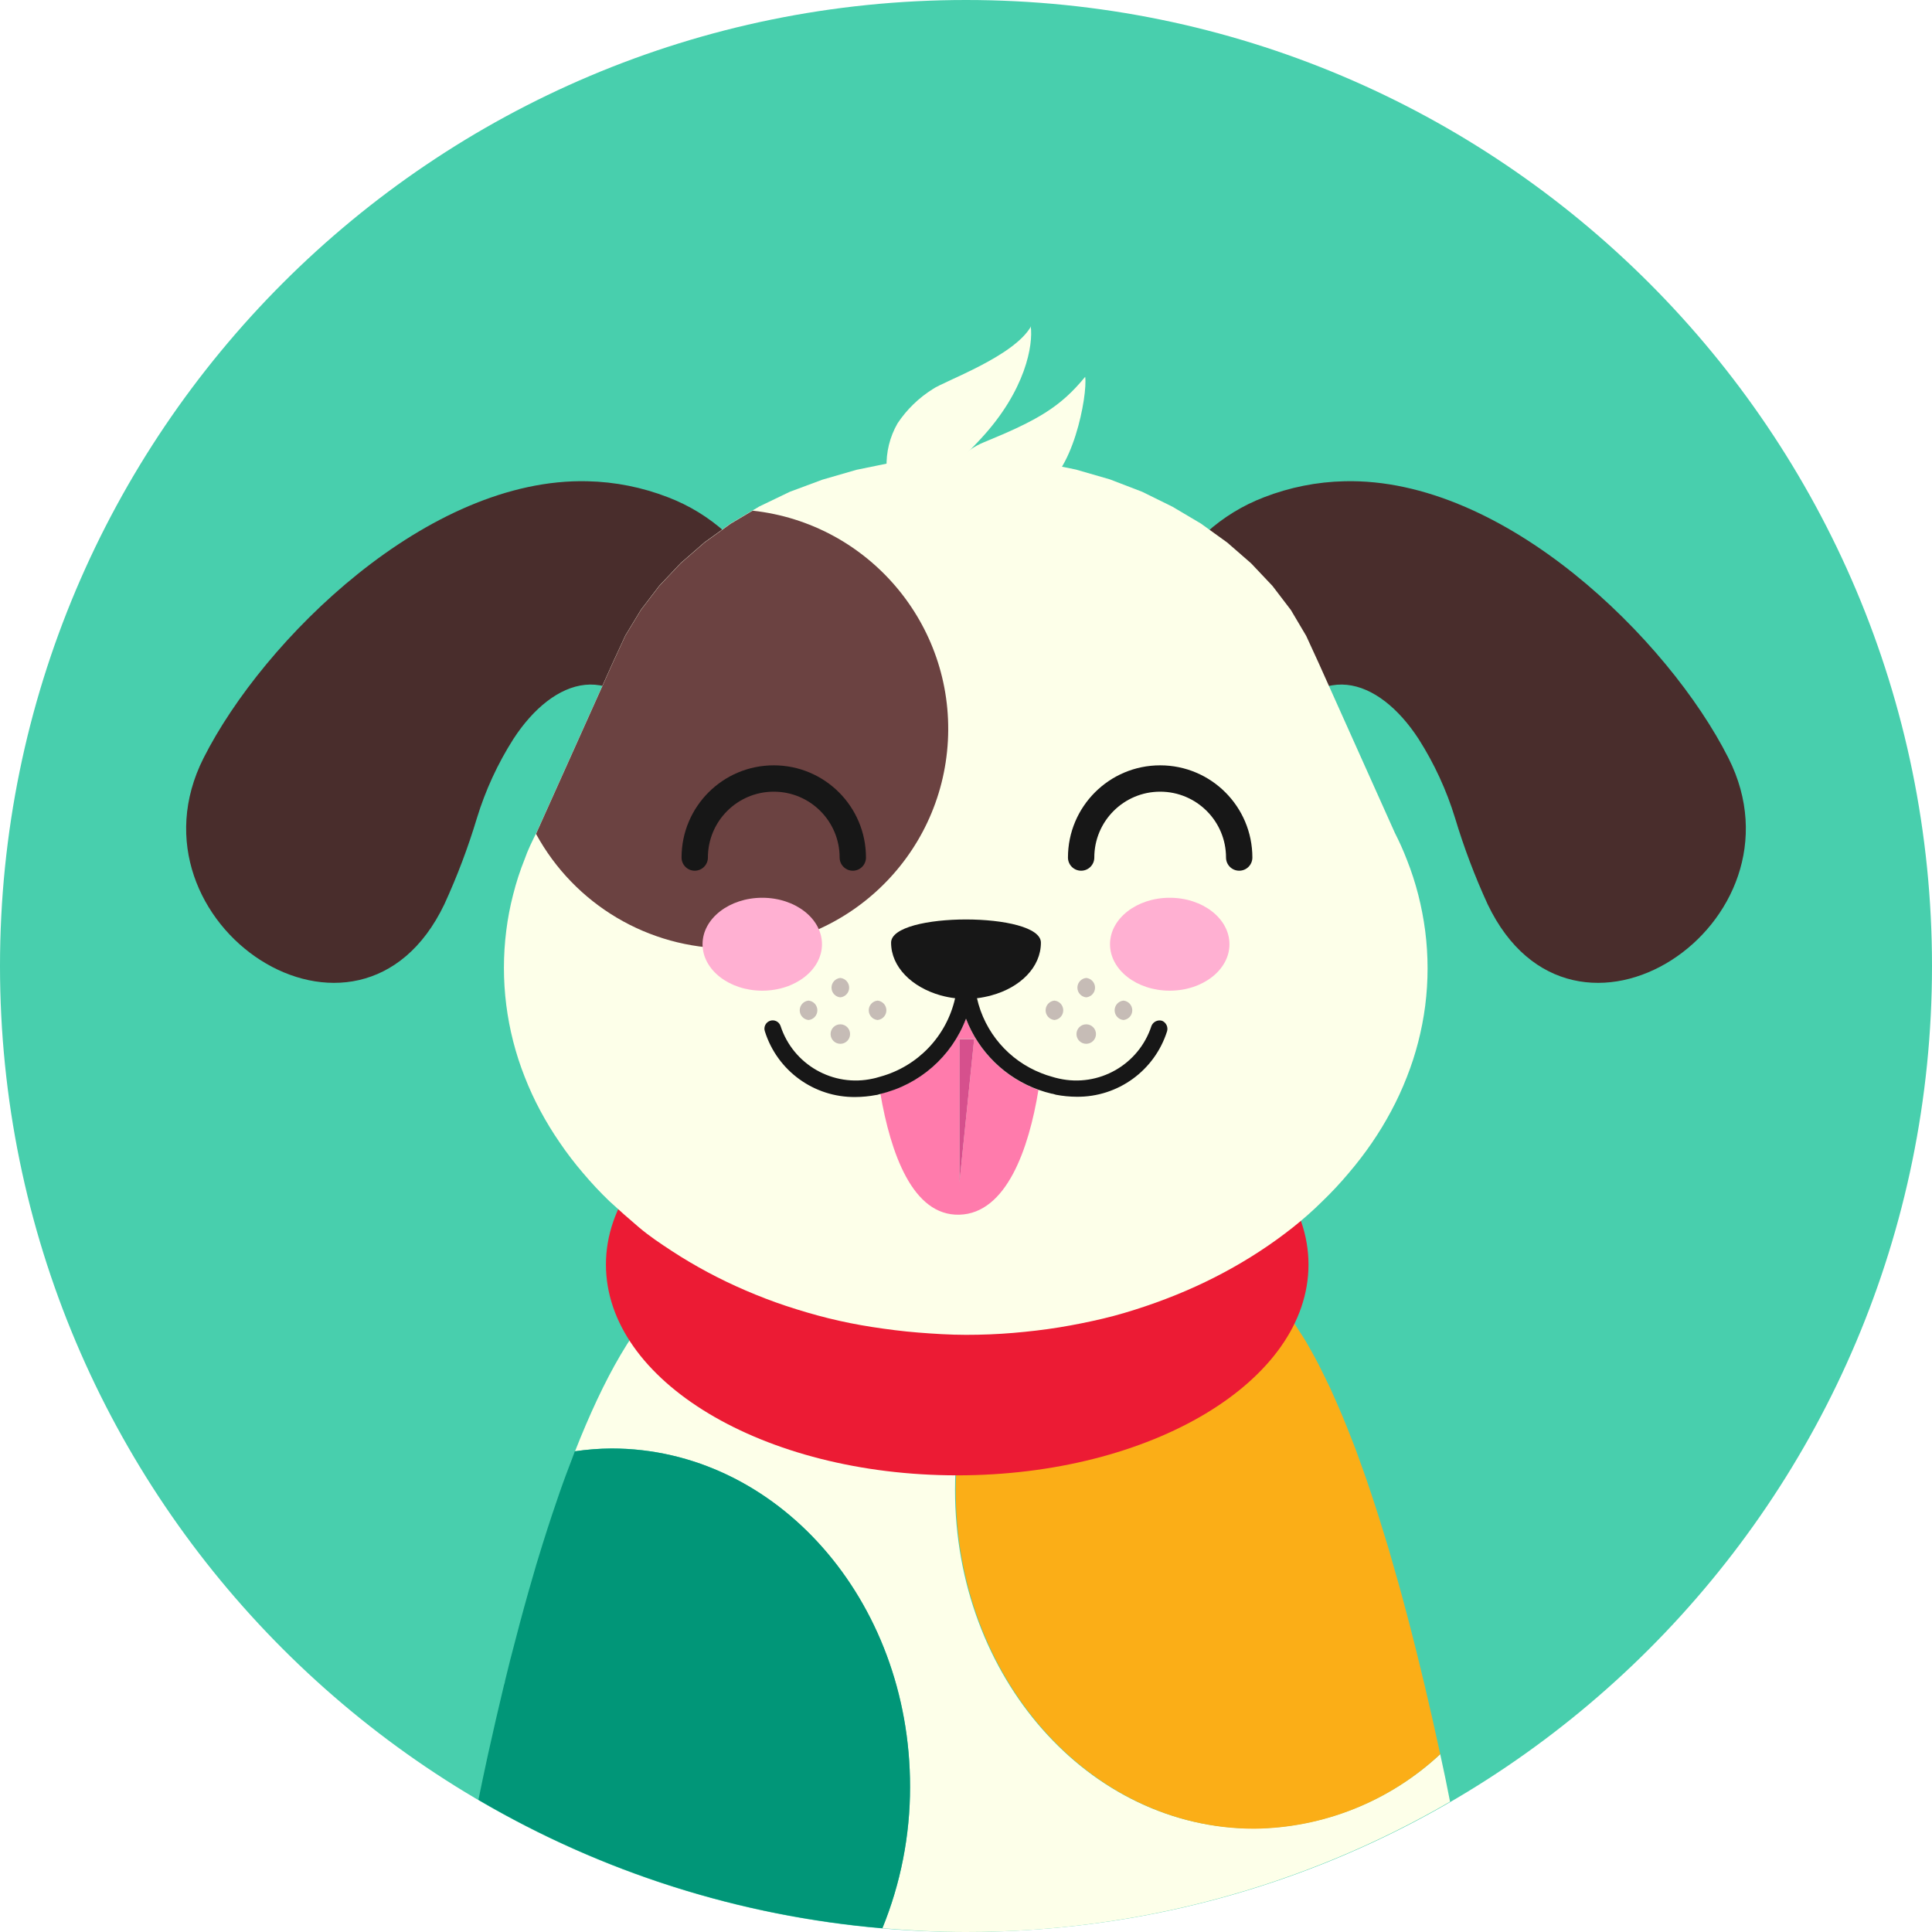
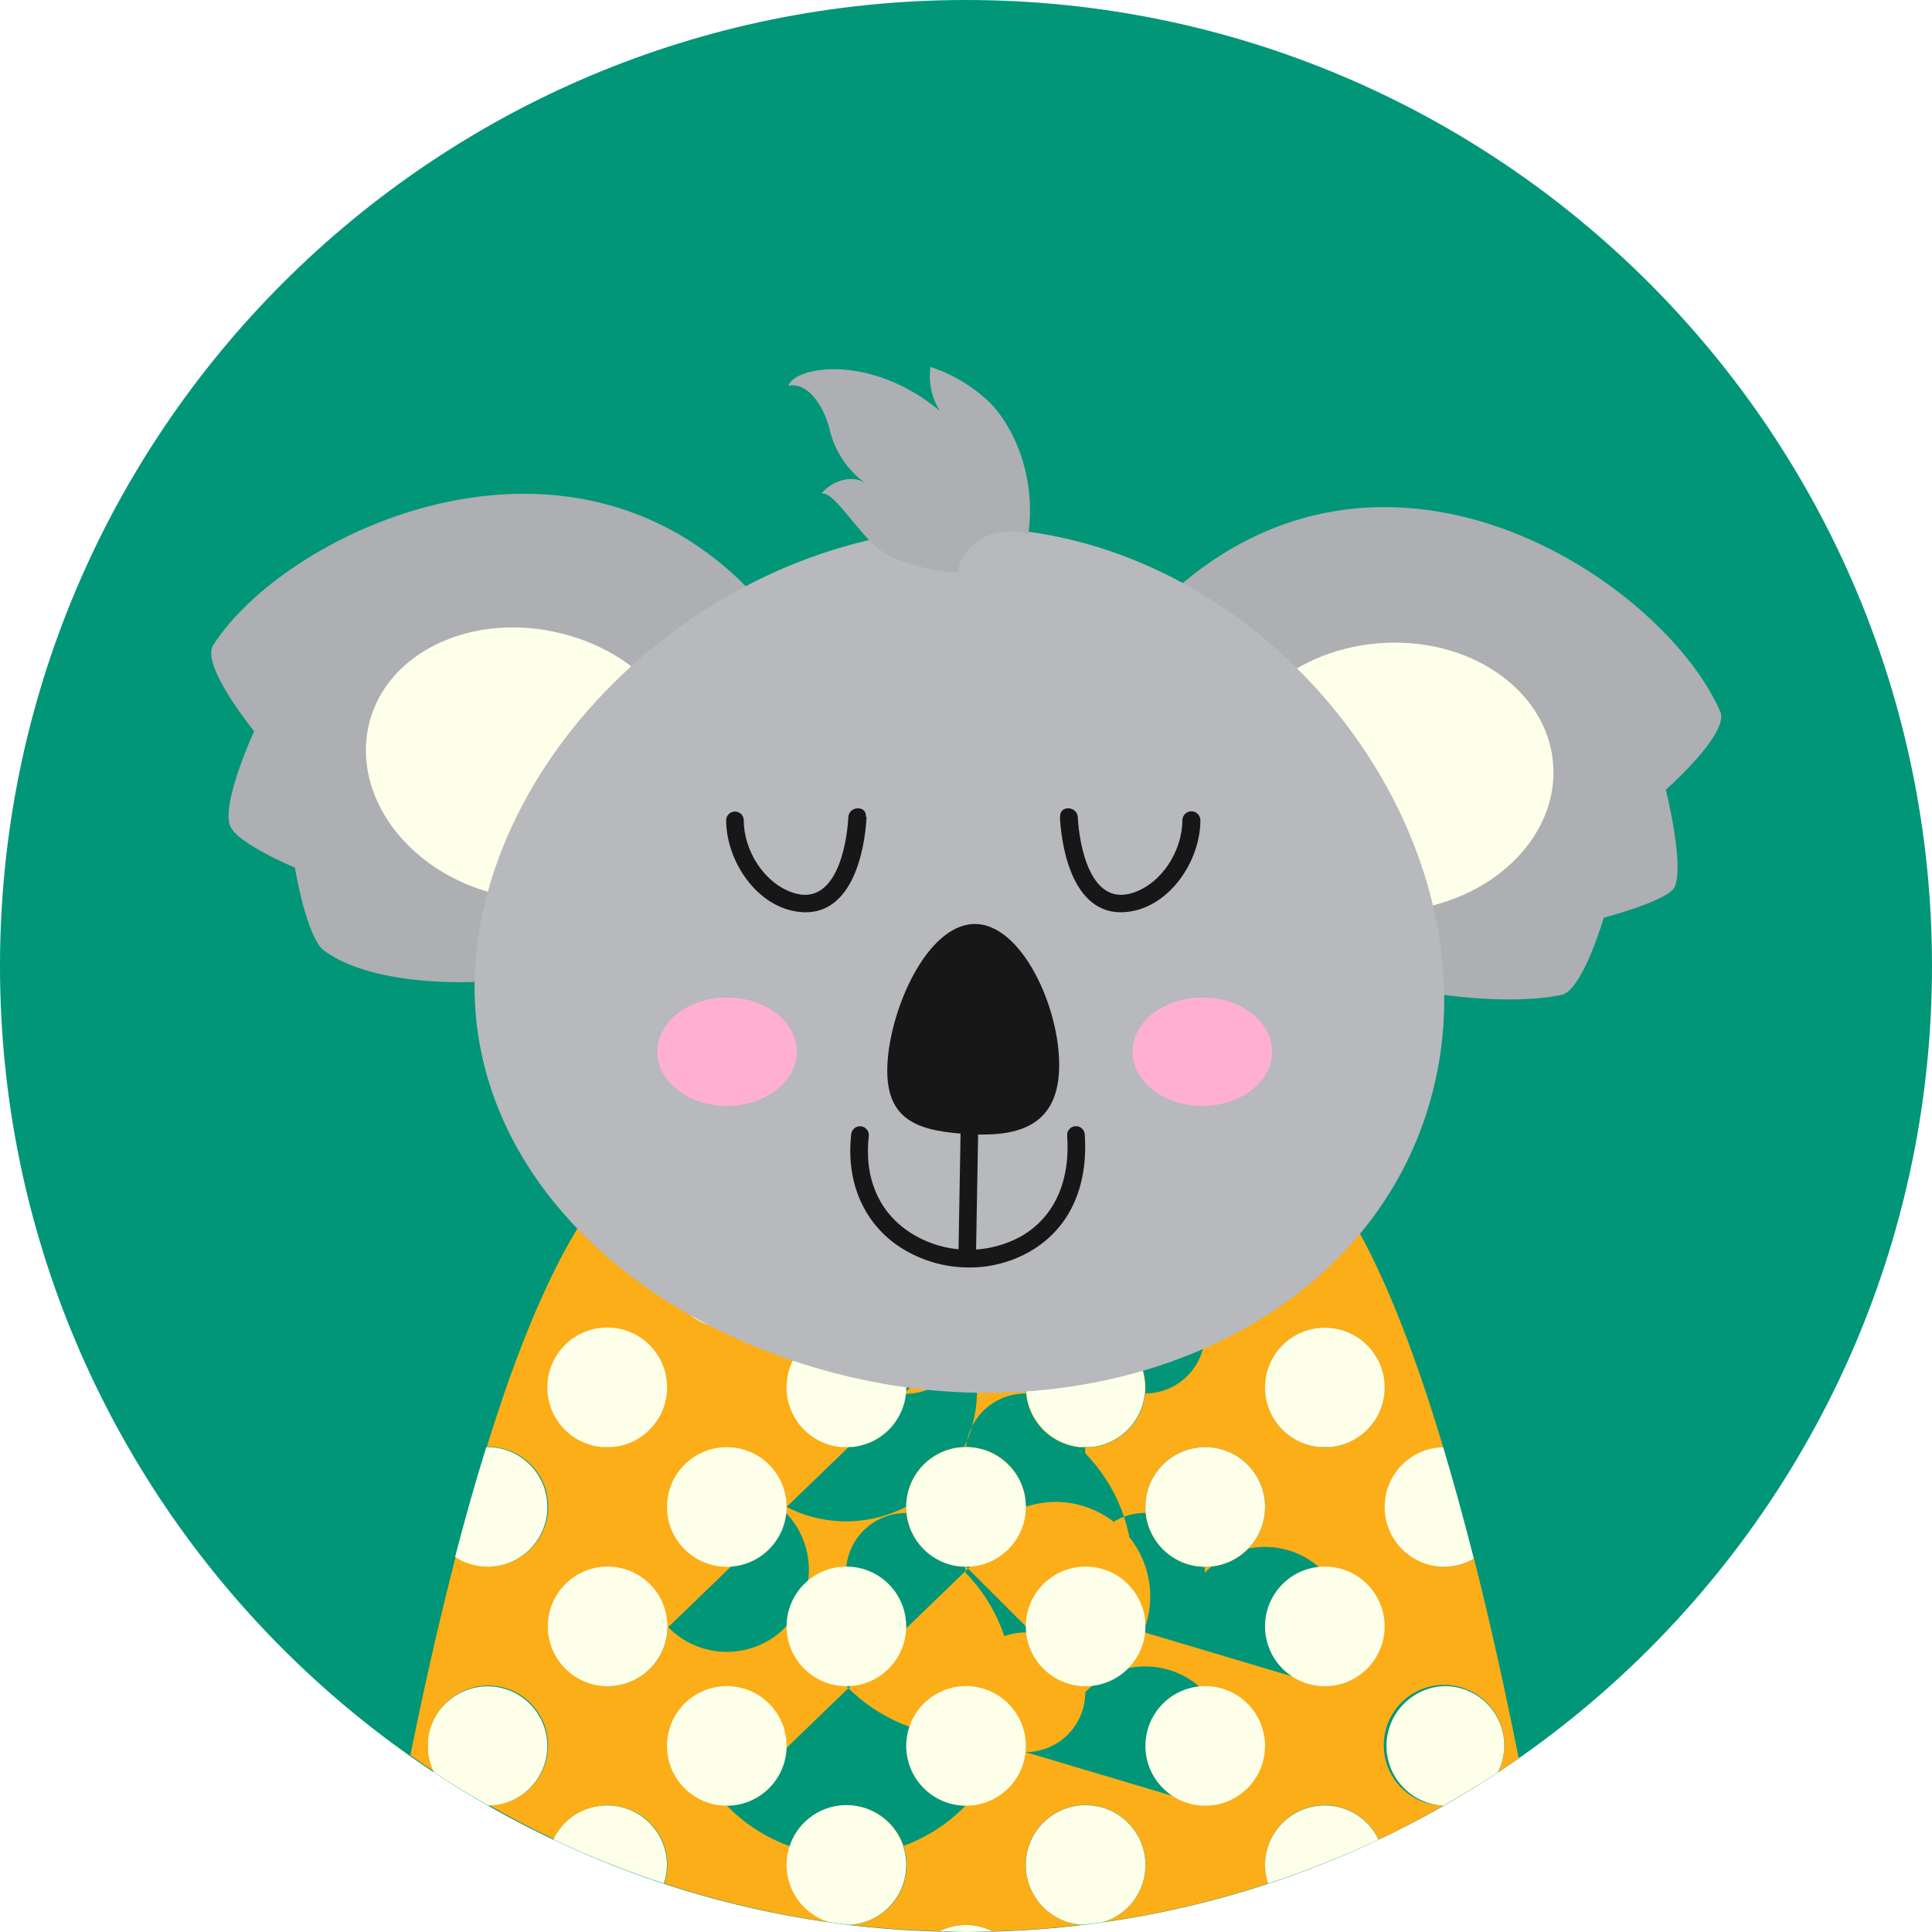
<svg xmlns="http://www.w3.org/2000/svg" width="220" height="220">
  <g>
    <rect fill="none" id="canvas_background" height="222" width="222" y="-1" x="-1" />
  </g>
  <g>
-     <g id="dog">
-       <circle id="svg_1" fill="#48cfad" r="110" cy="110" cx="110" />
-       <path id="svg_2" fill="#fdffe9" d="m164,199.75a31.5,31.5 0 0 1 -21.25,8.46c-18.79,0 -34,-17.25 -34,-38.54c0,-12.29 5.1,-23.22 13,-30.27c-16.8,-1.72 -37.1,1 -45.2,7.54c-4.14,3.34 -7.83,10.08 -11.07,18.32a29.91,29.91 0 0 1 4.15,-0.32c18.79,0 34,17.25 34,38.54a42.53,42.53 0 0 1 -3.15,16.09c3.13,0.26 6.29,0.43 9.49,0.43a109.46,109.46 0 0 0 55.15,-14.84q-0.51,-2.65 -1.12,-5.41z" />
-       <path id="svg_3" fill="#fdffe9" d="m64.77,167.09c0.23,-0.63 0.47,-1.23 0.71,-1.83l0,0l-0.71,1.83z" />
-       <path id="svg_4" fill="#fdffe9" d="m121.75,139.4c2.42,0.25 4.76,0.59 7,1c-2.24,-0.4 -4.58,-0.75 -7,-1z" />
-       <path id="svg_5" fill="#fbae17" d="m164,199.74c-1.11,-5.13 -2.36,-10.48 -3.75,-15.74c-0.05,-0.22 -0.11,-0.43 -0.17,-0.64c-0.28,-1.06 -0.56,-2.12 -0.86,-3.16c-0.1,-0.37 -0.2,-0.73 -0.31,-1.09c-0.25,-0.89 -0.5,-1.78 -0.76,-2.66c-0.13,-0.44 -0.27,-0.87 -0.4,-1.31c-0.24,-0.79 -0.48,-1.58 -0.73,-2.36l-0.45,-1.4c-0.24,-0.72 -0.47,-1.45 -0.72,-2.16c-0.16,-0.48 -0.33,-1 -0.49,-1.43c-0.24,-0.68 -0.48,-1.34 -0.72,-2c-0.18,-0.48 -0.35,-1 -0.53,-1.42c-0.24,-0.63 -0.49,-1.25 -0.73,-1.86c-0.19,-0.46 -0.37,-0.92 -0.56,-1.37s-0.5,-1.16 -0.75,-1.73s-0.38,-0.87 -0.58,-1.3s-0.51,-1.07 -0.77,-1.59l-0.6,-1.2c-0.26,-0.51 -0.53,-1 -0.8,-1.48s-0.4,-0.72 -0.6,-1.06s-0.58,-0.92 -0.87,-1.36s-0.38,-0.61 -0.58,-0.89c-0.32,-0.47 -0.65,-0.89 -1,-1.31c-0.17,-0.21 -0.33,-0.45 -0.5,-0.65a18.58,18.58 0 0 0 -1.52,-1.63a16.44,16.44 0 0 0 -1.62,-1.3l-0.46,-0.31a19.28,19.28 0 0 0 -1.79,-1.08l-0.16,-0.09c-0.71,-0.37 -1.47,-0.72 -2.26,-1.05l-0.49,-0.2c-0.76,-0.3 -1.54,-0.59 -2.37,-0.86l-0.1,-0.05c-0.92,-0.3 -1.89,-0.57 -2.88,-0.83l-0.29,-0.07c-1,-0.24 -2,-0.47 -3,-0.67l0,0c-2.22,-0.43 -4.56,-0.77 -7,-1l0,0c-7.92,7.05 -13,18 -13,30.27c0,21.29 15.24,38.54 34,38.54a31.5,31.5 0 0 0 21.17,-8.49l0,-0.01z" />
-       <path id="svg_6" fill="#019678" d="m69.63,164.94a30.2,30.2 0 0 0 -4.17,0.32l-0.69,1.83c-0.12,0.31 -0.24,0.62 -0.35,0.93c-0.23,0.63 -0.46,1.25 -0.68,1.89c-0.1,0.28 -0.2,0.56 -0.29,0.85c-0.76,2.2 -1.49,4.47 -2.19,6.78l-0.21,0.69c-0.22,0.75 -0.44,1.5 -0.65,2.25l-0.18,0.62c-0.7,2.47 -1.37,5 -2,7.45l-0.12,0.46l-0.6,2.43c0,0.15 -0.07,0.29 -0.11,0.44c-0.62,2.57 -1.2,5.11 -1.75,7.59l-0.06,0.26l-0.51,2.38l-0.09,0.42c-0.17,0.81 -0.34,1.62 -0.5,2.42a109.33,109.33 0 0 0 46,14.62a42.53,42.53 0 0 0 3.15,-16.09c0.03,-21.29 -15.21,-38.54 -34,-38.54z" />
-       <ellipse id="svg_7" fill="#ec1b34" ry="24" rx="40" cy="144" cx="109" />
-       <path id="svg_8" fill-rule="evenodd" fill="#492d2c" d="m129.19,81.46s0.11,-0.93 0.36,-2.4s0.66,-3.5 1.27,-5.72a43,43 0 0 1 2.51,-6.87a19.64,19.64 0 0 1 4.06,-5.84a20.93,20.93 0 0 1 6.53,-4a27,27 0 0 1 9.19,-1.83c9.08,-0.22 18.3,4.27 26.1,10.52s14.2,14.24 17.61,21c9.5,18.84 -17.69,37 -27.42,16.65a76.12,76.12 0 0 1 -3.71,-9.82a36.87,36.87 0 0 0 -4.15,-9c-4.55,-7 -11.69,-9.47 -16.65,0.08c-1.68,3.24 -3.5,4.68 -5.29,5a6.55,6.55 0 0 1 -5.08,-1.58a19.81,19.81 0 0 1 -3.82,-4c-0.94,-1.21 -1.51,-2.19 -1.51,-2.19z" />
-       <path id="svg_9" fill-rule="evenodd" fill="#492d2c" d="m90.81,81.46s-0.11,-0.93 -0.36,-2.4s-0.66,-3.5 -1.27,-5.72a43,43 0 0 0 -2.51,-6.87a19.64,19.64 0 0 0 -4.06,-5.84a20.93,20.93 0 0 0 -6.53,-4a27,27 0 0 0 -9.19,-1.83c-9.08,-0.22 -18.3,4.27 -26.1,10.52s-14.2,14.24 -17.61,21c-9.5,18.84 17.69,37 27.42,16.65a76.12,76.12 0 0 0 3.71,-9.82a36.87,36.87 0 0 1 4.15,-9c4.55,-7 11.69,-9.47 16.65,0.08c1.68,3.24 3.5,4.68 5.29,5a6.55,6.55 0 0 0 5.08,-1.58a19.81,19.81 0 0 0 3.82,-4c0.94,-1.21 1.51,-2.19 1.51,-2.19z" />
-       <path id="svg_10" fill-rule="evenodd" fill="#fdffe9" d="m110,152c1.82,0 3.61,-0.07 5.38,-0.22s3.51,-0.35 5.23,-0.63s3.39,-0.62 5,-1s3.27,-0.88 4.84,-1.41s3.11,-1.12 4.6,-1.76s2.94,-1.34 4.34,-2.09s2.75,-1.55 4.05,-2.4s2.55,-1.75 3.74,-2.69s2.32,-1.94 3.39,-3a41.58,41.58 0 0 0 3,-3.21a40.81,40.81 0 0 0 2.64,-3.44a38,38 0 0 0 2.21,-3.64a35,35 0 0 0 1.77,-3.84a33.32,33.32 0 0 0 1.3,-4a34,34 0 0 0 0.8,-4.14a33.74,33.74 0 0 0 0,-8.52l0,0a35.25,35.25 0 0 0 -0.79,-4.12l0,0l0,0a33,33 0 0 0 -1.3,-4a32.12,32.12 0 0 0 -1.37,-3.06l-8.68,-19.35l-1.41,-3.07l-1.74,-2.94l-2.1,-2.75l-2.43,-2.57l-2.72,-2.37l-3,-2.16l-3.24,-1.92l-3.45,-1.7l-3.67,-1.41l-3.87,-1.12l-4,-0.82l-4.18,-0.51l-4.34,-0.14l-4.3,0.17l-4.18,0.51l-4,0.82l-3.87,1.12l-3.71,1.38l-3.47,1.67l-3.24,1.92l-3,2.16l-2.72,2.37l-2.43,2.57l-2.1,2.75l-1.77,2.92l-1.42,3.07l-8.68,19.34c-0.5,1 -1,2 -1.37,3.07a31.11,31.11 0 0 0 -1.3,4l0,0a31.69,31.69 0 0 0 -0.79,4.13l0,0a33.79,33.79 0 0 0 2.1,16.66a35,35 0 0 0 1.77,3.84a38.07,38.07 0 0 0 2.22,3.64a38.69,38.69 0 0 0 2.63,3.44a41.58,41.58 0 0 0 3,3.21c1.08,1 2.21,2 3.39,3s2.44,1.84 3.74,2.69s2.65,1.65 4.05,2.4s2.85,1.45 4.34,2.09s3,1.23 4.6,1.76s3.19,1 4.84,1.41s3.32,0.74 5,1s3.45,0.49 5.22,0.63s3.64,0.26 5.45,0.26z" />
-       <path id="svg_11" fill="#171717" d="m141.11,99.15a1.5,1.5 0 0 1 -1.5,-1.5a7.5,7.5 0 0 0 -15,0a1.5,1.5 0 0 1 -3,0a10.5,10.5 0 0 1 21,0a1.5,1.5 0 0 1 -1.5,1.5z" />
-       <path id="svg_12" fill="#6b4241" d="m83,108a25,25 0 0 0 2.71,-49.85l-2.48,1.47l-3,2.16l-2.72,2.37l-2.43,2.57l-2.1,2.75l-1.77,2.92l-1.42,3.07l-8.68,19.34l-0.07,0.16a25,25 0 0 0 21.96,13.04z" />
-       <path id="svg_13" fill="#171717" d="m97.11,99.15a1.5,1.5 0 0 1 -1.5,-1.5a7.5,7.5 0 0 0 -15,0a1.5,1.5 0 0 1 -3,0a10.5,10.5 0 0 1 21,0a1.5,1.5 0 0 1 -1.5,1.5z" />
-       <path id="svg_14" fill="#ff7bac" d="m110,116a13.84,13.84 0 0 1 -9.75,8.53c1.16,6.72 3.64,13.94 9,13.79s7.91,-7.51 9,-14.21a13.9,13.9 0 0 1 -8.25,-8.11zm-0.75,18.68l0,-16.4l1.68,0l-1.68,16.4z" />
-       <polygon id="svg_15" fill="#d6508d" points="109.25,134.71 110.93,118.31 109.25,118.31 109.25,134.71 " />
-       <path id="svg_16" fill="#171717" d="m132.33,116.24a1,1 0 0 0 -1.21,0.58a9,9 0 0 1 -10.53,6a8.48,8.48 0 0 1 -0.83,-0.22a9.88,9.88 0 0 1 -1.16,-0.39a12,12 0 0 1 -7.35,-8.54a11.34,11.34 0 0 0 1.66,-0.33l0,0c3.27,-0.89 5.62,-3.2 5.62,-6c0,-3.52 -17.06,-3.52 -17.06,0c0,2.76 2.35,5.07 5.62,6l0,0a11.22,11.22 0 0 0 1.67,0.33a12,12 0 0 1 -8.52,8.93l-0.28,0.08a5.54,5.54 0 0 1 -0.55,0.14a9,9 0 0 1 -10.53,-6a0.94,0.94 0 1 0 -1.78,0.63a10.68,10.68 0 0 0 10.29,7.47a13,13 0 0 0 2.37,-0.23c0.16,0 0.32,-0.09 0.48,-0.12l0,0a13.84,13.84 0 0 0 9.76,-8.57a13.9,13.9 0 0 0 8.3,8.11a13.43,13.43 0 0 0 1.46,0.43c0.16,0 0.32,0.09 0.48,0.12a13,13 0 0 0 2.37,0.23a10.68,10.68 0 0 0 10.29,-7.47a1,1 0 0 0 -0.57,-1.18z" />
-       <path id="svg_17" fill="#c6bcb6" d="m123.69,113.57a1.11,1.11 0 0 0 0,-2.21a1.11,1.11 0 0 0 0,2.21z" />
-       <path id="svg_18" fill="#c6bcb6" d="m127.93,116.15a1.11,1.11 0 0 0 0,-2.21a1.11,1.11 0 0 0 0,2.21z" />
-       <path id="svg_19" fill="#c6bcb6" d="m120.07,116.15a1.11,1.11 0 0 0 0,-2.21a1.11,1.11 0 0 0 0,2.21z" />
-       <path id="svg_20" fill="#c6bcb6" d="m123.69,118.86a1.11,1.11 0 0 0 0,-2.22a1.11,1.11 0 0 0 0,2.22z" />
-       <path id="svg_21" fill="#c6bcb6" d="m95.69,113.57a1.11,1.11 0 0 0 0,-2.21a1.11,1.11 0 0 0 0,2.21z" />
-       <path id="svg_22" fill="#c6bcb6" d="m99.93,116.15a1.11,1.11 0 0 0 0,-2.21a1.11,1.11 0 0 0 0,2.21z" />
-       <path id="svg_23" fill="#c6bcb6" d="m92.07,116.15a1.11,1.11 0 0 0 0,-2.21a1.11,1.11 0 0 0 0,2.21z" />
-       <path id="svg_24" fill="#c6bcb6" d="m95.69,118.86a1.11,1.11 0 0 0 0,-2.22a1.11,1.11 0 0 0 0,2.22z" />
-       <path id="svg_25" fill="#fdffe9" d="m117.37,37.15c0.29,2.08 -0.54,7.29 -5.72,12.85c-2.28,2.45 -2.07,1.94 -2.95,3.19a14.09,14.09 0 0 1 -3.26,3.28a7.62,7.62 0 0 1 -3.85,1.88a29.93,29.93 0 0 1 -0.63,-5.07a9.41,9.41 0 0 1 1.25,-5.08a13.29,13.29 0 0 1 4,-3.89c1.33,-0.93 9.26,-3.71 11.2,-7.16" />
-       <path id="svg_26" fill="#fdffe9" d="m123.57,42.9c0.3,2.08 -1.45,11.44 -5.29,12.77c-0.47,1.54 -2.94,0.79 -3.82,2a13.94,13.94 0 0 1 -3.26,3.33a12.22,12.22 0 0 1 -4.9,2.13a12.12,12.12 0 0 1 0.42,-5.32c0.46,-1.53 1.1,-5.71 5.3,-7.44c6.12,-2.51 8.71,-4 11.55,-7.46" />
-       <ellipse id="svg_27" fill="#ffb0d2" ry="5.29" rx="6.8" cy="107.52" cx="133.2" />
-       <ellipse id="svg_28" fill="#ffb0d2" ry="5.29" rx="6.8" cy="107.52" cx="86.8" />
+     <g id="koala">
+       <circle id="svg_1" fill="#019678" r="110" cy="110" cx="110" />
+       <path id="svg_2" fill="#fbae17" d="m164.48,178.41a6.81,6.81 0 0 1 -0.14,-13.61c-3.3,-11 -7.12,-21 -11.41,-27.55a6.71,6.71 0 0 1 -2.07,0.35a6.8,6.8 0 0 1 -6.81,-6.81a6.55,6.55 0 0 1 0.27,-1.78c-7.37,-3.88 -18.93,-5.82 -30.85,-6a6.83,6.83 0 0 1 -3.47,1a6.72,6.72 0 0 1 -3.3,-0.88c-3.46,0.15 -6.9,0.43 -10.21,0.87a6.88,6.88 0 1 1 -2,0.29c-7.3,1.11 -13.86,3 -18.62,5.45a7.32,7.32 0 0 1 0.1,1a6.8,6.8 0 0 1 -6.81,6.81a6.93,6.93 0 0 1 -1.72,-0.24c-4.6,6.52 -8.63,16.47 -12,27.44l0.15,0a6.81,6.81 0 1 1 -3.7,12.51c-2,7.78 -3.75,15.58 -5.16,22.61c0.91,0.64 1.83,1.28 2.76,1.9a6.69,6.69 0 0 1 -0.67,-2.32c0,-0.23 0,-0.46 0,-0.69s0,-0.47 0,-0.7a6.81,6.81 0 1 1 6.86,7.5c2.42,1.38 4.88,2.68 7.41,3.87a6.79,6.79 0 0 1 12.91,2.97a6.54,6.54 0 0 1 -0.36,2.08a109.78,109.78 0 0 0 18.81,4.4a6.8,6.8 0 1 1 2.31,0.29q5.07,0.61 10.27,0.75a6.61,6.61 0 0 1 6,0q5.21,-0.14 10.27,-0.75a6.82,6.82 0 1 1 2.31,-0.29a109.78,109.78 0 0 0 18.81,-4.4a6.54,6.54 0 0 1 -0.36,-2.08a6.79,6.79 0 0 1 12.94,-2.93c2.53,-1.19 5,-2.49 7.41,-3.87a6.87,6.87 0 1 1 6.16,-3.77c0.8,-0.53 1.58,-1.08 2.37,-1.62c-1.43,-7.14 -3.13,-15 -5.09,-22.72a6.73,6.73 0 0 1 -3.37,0.92zm-13.62,-27.22a6.81,6.81 0 0 1 0.7,13.58c-0.23,0 -0.46,0 -0.7,0s-0.47,0 -0.7,0a6.81,6.81 0 0 1 0.7,-13.58zm-13.62,-13.6a6.81,6.81 0 1 1 -6.81,6.81a6.8,6.8 0 0 1 6.81,-6.81zm0,27.2a6.81,6.81 0 1 1 -6.81,6.81a6.81,6.81 0 0 1 6.81,-6.81zm-12.92,0c-0.23,0 -0.47,0 -0.7,0s-0.47,0 -0.7,0a6.81,6.81 0 1 1 1.4,0zm-0.7,-40.78a6.81,6.81 0 1 1 -6.81,6.8a6.81,6.81 0 0 1 6.81,-6.81l0,0.01zm-20.39,19.7a6.82,6.82 0 1 1 0,1.39a6.06,6.06 0 0 1 0,-1.39zm33.97,8.2a6.81,6.81 0 0 1 -13.58,0.69a6.06,6.06 0 0 1 0,-1.39a6.81,6.81 0 0 1 13.58,0.7zm-20.43,-20.41a6.81,6.81 0 0 1 0.7,13.58c-0.23,0 -0.46,0 -0.7,0s-0.47,0 -0.69,0a6.81,6.81 0 0 1 0.69,-13.58zm-13.62,-13.6a6.81,6.81 0 1 1 -27.15,26.5a6.8,6.8 0 0 1 6.76,-6.81l20.39,-19.69zm6.81,34a6.81,6.81 0 1 1 -6.81,-6.81a6.81,6.81 0 0 1 -13.58,26.51l20.39,-19.7zm-20.43,-20.41a6.81,6.81 0 0 1 0.7,13.58c-0.23,0 -0.46,0 -0.7,0s-0.47,0 -0.69,0a6.81,6.81 0 0 1 0.69,-13.58zm0,40.82a6.81,6.81 0 1 1 -13.53,12.89a6.81,6.81 0 0 1 -6.86,6.8l20.39,-19.69zm13.62,13.6a6.81,6.81 0 1 1 6.81,-6.81a6.81,6.81 0 0 1 -27.2,26.51l20.39,-19.7zm13.62,-13.61a6.81,6.81 0 1 1 6.81,-6.81a6.81,6.81 0 0 1 -27.2,26.51l20.39,-19.7zm0,27.22a6.8,6.8 0 0 1 -6.77,-6.12a6.06,6.06 0 0 1 0,-1.39a6.81,6.81 0 1 1 6.77,7.51zm-6.77,-21.13a6.81,6.81 0 1 1 6.81,-6.81a6.81,6.81 0 0 1 6.81,20.42l-13.62,-13.61zm6.77,21.12a6.81,6.81 0 1 1 6.81,-6.81a6.81,6.81 0 0 1 13.66,12.91l-20.47,-6.1zm13.62,-13.61a6.81,6.81 0 1 1 6.81,-6.81a6.81,6.81 0 0 1 13.66,12.91l-20.47,-6.1z" />
+       <path id="svg_3" fill="#fdffe9" d="m150.86,137.6a6.71,6.71 0 0 0 2.07,-0.35a27.44,27.44 0 0 0 -4.08,-5.11a20.42,20.42 0 0 0 -4.53,-3.13a6.55,6.55 0 0 0 -0.27,1.78a6.8,6.8 0 0 0 6.81,6.81z" />
+       <path id="svg_4" fill="#fdffe9" d="m123.62,151.19a6.81,6.81 0 0 0 -0.7,13.58c0.23,0 0.46,0 0.7,0s0.47,0 0.7,0a6.81,6.81 0 0 0 -0.7,-13.58z" />
+       <path id="svg_5" fill="#fdffe9" d="m150.86,178.39a6.81,6.81 0 1 0 6.81,6.81a6.81,6.81 0 0 0 -6.81,-6.81z" />
+       <path id="svg_6" fill="#fdffe9" d="m130.43,212.4a6.81,6.81 0 1 0 -7.14,6.77c0.77,-0.09 1.54,-0.18 2.31,-0.29a6.79,6.79 0 0 0 4.83,-6.48z" />
+       <path id="svg_7" fill="#fdffe9" d="m89.57,130.79a6.81,6.81 0 1 0 6.92,-6.79l-2,0.29a6.79,6.79 0 0 0 -4.92,6.5z" />
+       <path id="svg_8" fill="#fdffe9" d="m68.45,164.77c0.22,0 0.46,0 0.69,0s0.47,0 0.7,0a6.82,6.82 0 1 0 -1.39,0z" />
+       <path id="svg_9" fill="#fdffe9" d="m96.38,178.39a6.81,6.81 0 1 0 6.81,6.81a6.81,6.81 0 0 0 -6.81,-6.81z" />
+       <path id="svg_10" fill="#fdffe9" d="m69.14,205.59a6.77,6.77 0 0 0 -6.12,3.88a109.68,109.68 0 0 0 12.57,5a6.54,6.54 0 0 0 0.36,-2.08a6.81,6.81 0 0 0 -6.81,-6.8z" />
+       <path id="svg_11" fill="#fdffe9" d="m123.62,137.6a6.81,6.81 0 1 0 -6.81,-6.81a6.8,6.8 0 0 0 6.81,6.81z" />
+       <path id="svg_12" fill="#fdffe9" d="m150.16,164.77c0.23,0 0.46,0 0.7,0s0.47,0 0.7,0a6.81,6.81 0 1 0 -1.4,0z" />
+       <path id="svg_13" fill="#fdffe9" d="m123.62,178.39a6.81,6.81 0 1 0 6.81,6.81a6.81,6.81 0 0 0 -6.81,-6.81z" />
+       <path id="svg_14" fill="#fdffe9" d="m150.86,205.59a6.81,6.81 0 0 0 -6.81,6.81a6.54,6.54 0 0 0 0.36,2.08a109.68,109.68 0 0 0 12.57,-5a6.77,6.77 0 0 0 -6.12,-3.89z" />
+       <path id="svg_15" fill="#fdffe9" d="m76,130.79a7.32,7.32 0 0 0 -0.1,-1a22.93,22.93 0 0 0 -3.76,2.4a25.47,25.47 0 0 0 -4.67,5.22a6.93,6.93 0 0 0 1.72,0.24a6.8,6.8 0 0 0 6.81,-6.86z" />
+       <path id="svg_16" fill="#fdffe9" d="m95.69,164.77c0.22,0 0.46,0 0.69,0s0.47,0 0.7,0a6.82,6.82 0 1 0 -1.39,0z" />
+       <path id="svg_17" fill="#fdffe9" d="m69.14,178.39a6.81,6.81 0 1 0 6.86,6.81a6.81,6.81 0 0 0 -6.86,-6.81z" />
+       <path id="svg_18" fill="#fdffe9" d="m103.19,212.4a6.81,6.81 0 1 0 -8.79,6.48c0.77,0.11 1.54,0.2 2.31,0.29a6.79,6.79 0 0 0 6.48,-6.77z" />
+       <path id="svg_19" fill="#fdffe9" d="m157.67,171.6a6.81,6.81 0 0 0 6.81,6.81a6.73,6.73 0 0 0 3.35,-0.92c-1.09,-4.29 -2.25,-8.56 -3.49,-12.69a6.8,6.8 0 0 0 -6.67,6.8z" />
+       <path id="svg_20" fill="#fdffe9" d="m113.47,123q-3.39,0 -6.77,0.1a6.72,6.72 0 0 0 3.3,0.88a6.83,6.83 0 0 0 3.47,-0.98z" />
+       <path id="svg_21" fill="#fdffe9" d="m137.24,151.21a6.81,6.81 0 1 0 -6.81,-6.81a6.81,6.81 0 0 0 6.81,6.81z" />
+       <path id="svg_22" fill="#fdffe9" d="m110,164.79a6.8,6.8 0 0 0 -6.77,6.11a6.06,6.06 0 0 0 0,1.39a6.81,6.81 0 1 0 6.77,-7.5z" />
+       <path id="svg_23" fill="#fdffe9" d="m137.24,192a6.81,6.81 0 1 0 6.81,6.81a6.81,6.81 0 0 0 -6.81,-6.81z" />
+       <path id="svg_24" fill="#fdffe9" d="m107,219.92c1,0 2,0.08 3,0.08s2,-0.05 3,-0.08a6.61,6.61 0 0 0 -6,0z" />
+       <path id="svg_25" fill="#fdffe9" d="m82.76,151.21a6.81,6.81 0 1 0 -6.76,-6.81a6.81,6.81 0 0 0 6.76,6.81z" />
+       <path id="svg_26" fill="#fdffe9" d="m62.33,171.6a6.81,6.81 0 0 0 -6.81,-6.81l-0.15,0c-1.27,4.07 -2.45,8.28 -3.55,12.5a6.79,6.79 0 0 0 10.51,-5.7l0,0.01z" />
+       <path id="svg_27" fill="#fdffe9" d="m82.76,192a6.81,6.81 0 1 0 6.81,6.81a6.81,6.81 0 0 0 -6.81,-6.81z" />
+       <path id="svg_28" fill="#fdffe9" d="m164.48,192a6.81,6.81 0 0 0 -0.09,13.61c2.09,-1.2 4.15,-2.45 6.16,-3.77a6.76,6.76 0 0 0 -6.07,-9.84z" />
+       <path id="svg_29" fill="#fdffe9" d="m110,151.21a6.81,6.81 0 1 0 -6.77,-7.51a6.06,6.06 0 0 0 0,1.39a6.8,6.8 0 0 0 6.77,6.12z" />
+       <path id="svg_30" fill="#fdffe9" d="m137.24,178.41a6.81,6.81 0 1 0 -6.81,-6.81a6.81,6.81 0 0 0 6.81,6.81z" />
+       <path id="svg_31" fill="#fdffe9" d="m110,192a6.8,6.8 0 0 0 -6.77,6.11a6.06,6.06 0 0 0 0,1.39a6.81,6.81 0 1 0 6.77,-7.5z" />
+       <path id="svg_32" fill="#fdffe9" d="m82.76,164.79a6.81,6.81 0 1 0 6.81,6.81a6.81,6.81 0 0 0 -6.81,-6.81z" />
+       <path id="svg_33" fill="#fdffe9" d="m62.33,198.8a6.81,6.81 0 0 0 -13.58,-0.7c0,0.23 0,0.46 0,0.7s0,0.46 0,0.69a6.69,6.69 0 0 0 0.67,2.32c2,1.33 4.09,2.59 6.19,3.79a6.8,6.8 0 0 0 6.72,-6.8z" />
+       <path id="svg_34" fill="#e97069" d="m64.46,41.46c0.35,0.66 0.67,1.34 1,2c-0.33,-0.66 -0.65,-1.34 -1,-2z" />
+       <path id="svg_35" fill="#adafb3" d="m129.51,71.45c25.39,-28.7 59.7,-5.8 66.38,9.58c1.08,2.48 -6.2,8.9 -6.2,8.9s2.15,8.55 1,11.08c-0.74,1.57 -8.07,3.49 -8.07,3.49s-2.4,8.28 -4.81,8.79c-13.12,2.75 -49.29,-5.48 -48.08,-23.72s-25.62,10.59 -0.22,-18.12z" />
+       <path id="svg_36" fill="#fdffe9" d="m139.49,90.11c0.74,8.41 9.7,14.5 20,13.61s18.09,-8.44 17.36,-16.85s-9.69,-14.5 -20,-13.61s-18.09,8.44 -17.36,16.85z" />
+       <path id="svg_37" fill="#adafb3" d="m91.28,74.83c-20.38,-32.46 -58,-15.45 -67,-1.37c-1.48,2.29 4.66,9.8 4.66,9.8s-3.76,8.19 -2.74,10.77c0.8,2.05 7.38,4.76 7.38,4.76s1.32,8 3.32,9.45c10.73,8 49.52,2.62 51.31,-15.56s23.46,14.61 3.07,-17.85z" />
+       <path id="svg_38" fill="#fdffe9" d="m78.39,91.61c-2.09,8.18 -11.92,12.73 -22,10.17s-16.39,-11.28 -14.34,-19.46s11.91,-12.73 22,-10.16s16.43,11.27 14.34,19.45z" />
+       <path id="svg_39" fill="#b7b9bd" d="m55.05,103.54c-6.07,26.65 16,48.24 44.3,53.8s58,-7.51 64.07,-34.16s-15.31,-56.68 -43.59,-62.18s-58.72,15.88 -64.78,42.54z" />
+       <path id="svg_40" fill-rule="evenodd" fill="#adafb3" d="m117.09,60.88c-3.89,-1.39 -7.82,1.32 -8,4.32c-0.88,0 -7.17,-0.53 -9.94,-3.49s-4.35,-5.66 -5.59,-5.51c1,-1.34 3.4,-2.23 4.93,-1.22a10.49,10.49 0 0 1 -4,-6c-0.43,-2 -2.17,-5.54 -4.72,-5.06c0.75,-2.2 9.34,-3.71 17.25,2.86a7.43,7.43 0 0 1 -1.07,-5a17.74,17.74 0 0 1 6.7,4c3,3.01 5.35,8.82 4.44,15.1z" />
+       <path id="svg_41" fill="#171717" d="m120.69,93c0.23,4.39 1.86,11.51 7.69,10.84c4.82,-0.55 8.29,-5.79 8.31,-10.4a1,1 0 0 0 -2.05,-0.06c0,3.43 -2.28,7.18 -5.62,8.28c-4.84,1.6 -6.11,-5.32 -6.29,-8.6c-0.07,-1.31 -2.11,-1.38 -2,-0.06l-0.04,0z" />
+       <path id="svg_42" fill="#171717" d="m98.68,93c-0.23,4.39 -1.86,11.51 -7.69,10.84c-4.82,-0.55 -8.28,-5.79 -8.3,-10.4a1,1 0 0 1 2,-0.06c0,3.43 2.28,7.18 5.62,8.28c4.84,1.6 6.12,-5.32 6.29,-8.6c0.07,-1.31 2.11,-1.38 2,-0.06l0.08,0z" />
+       <ellipse id="svg_43" fill="#ffb0d2" ry="6.17" rx="7.94" cy="119.76" cx="136.91" />
+       <ellipse id="svg_44" fill="#ffb0d2" ry="6.17" rx="7.94" cy="119.76" cx="82.79" />
+       <path id="svg_45" fill="#171717" d="m110.36,144.33a14.45,14.45 0 0 1 -7.79,-2.26c-4.2,-2.72 -6.26,-7.43 -5.64,-12.93a1,1 0 0 1 2,0.23c-0.54,4.78 1.15,8.69 4.74,11a12.33,12.33 0 0 0 12.71,0.35c3.69,-2.17 5.51,-6.23 5.14,-11.41a1,1 0 0 1 0.93,-1.07a1,1 0 0 1 1.07,0.92c0.42,6 -1.75,10.7 -6.12,13.28a13.81,13.81 0 0 1 -7.04,1.89z" />
+       <path id="svg_46" fill="#171717" d="m101.08,120.75c-0.5,6.6 3.1,7.94 8.5,8.35s10.55,-0.27 11,-6.87s-3.85,-16.61 -9.24,-17s-9.76,8.93 -10.26,15.52z" />
+       <path id="svg_47" fill="#171717" d="m110.15,143.26l0,0a1,1 0 0 1 -1,-1l0.25,-14.26a1,1 0 0 1 2,0l-0.25,14.25a1,1 0 0 1 -1,1.01z" />
    </g>
  </g>
</svg>
